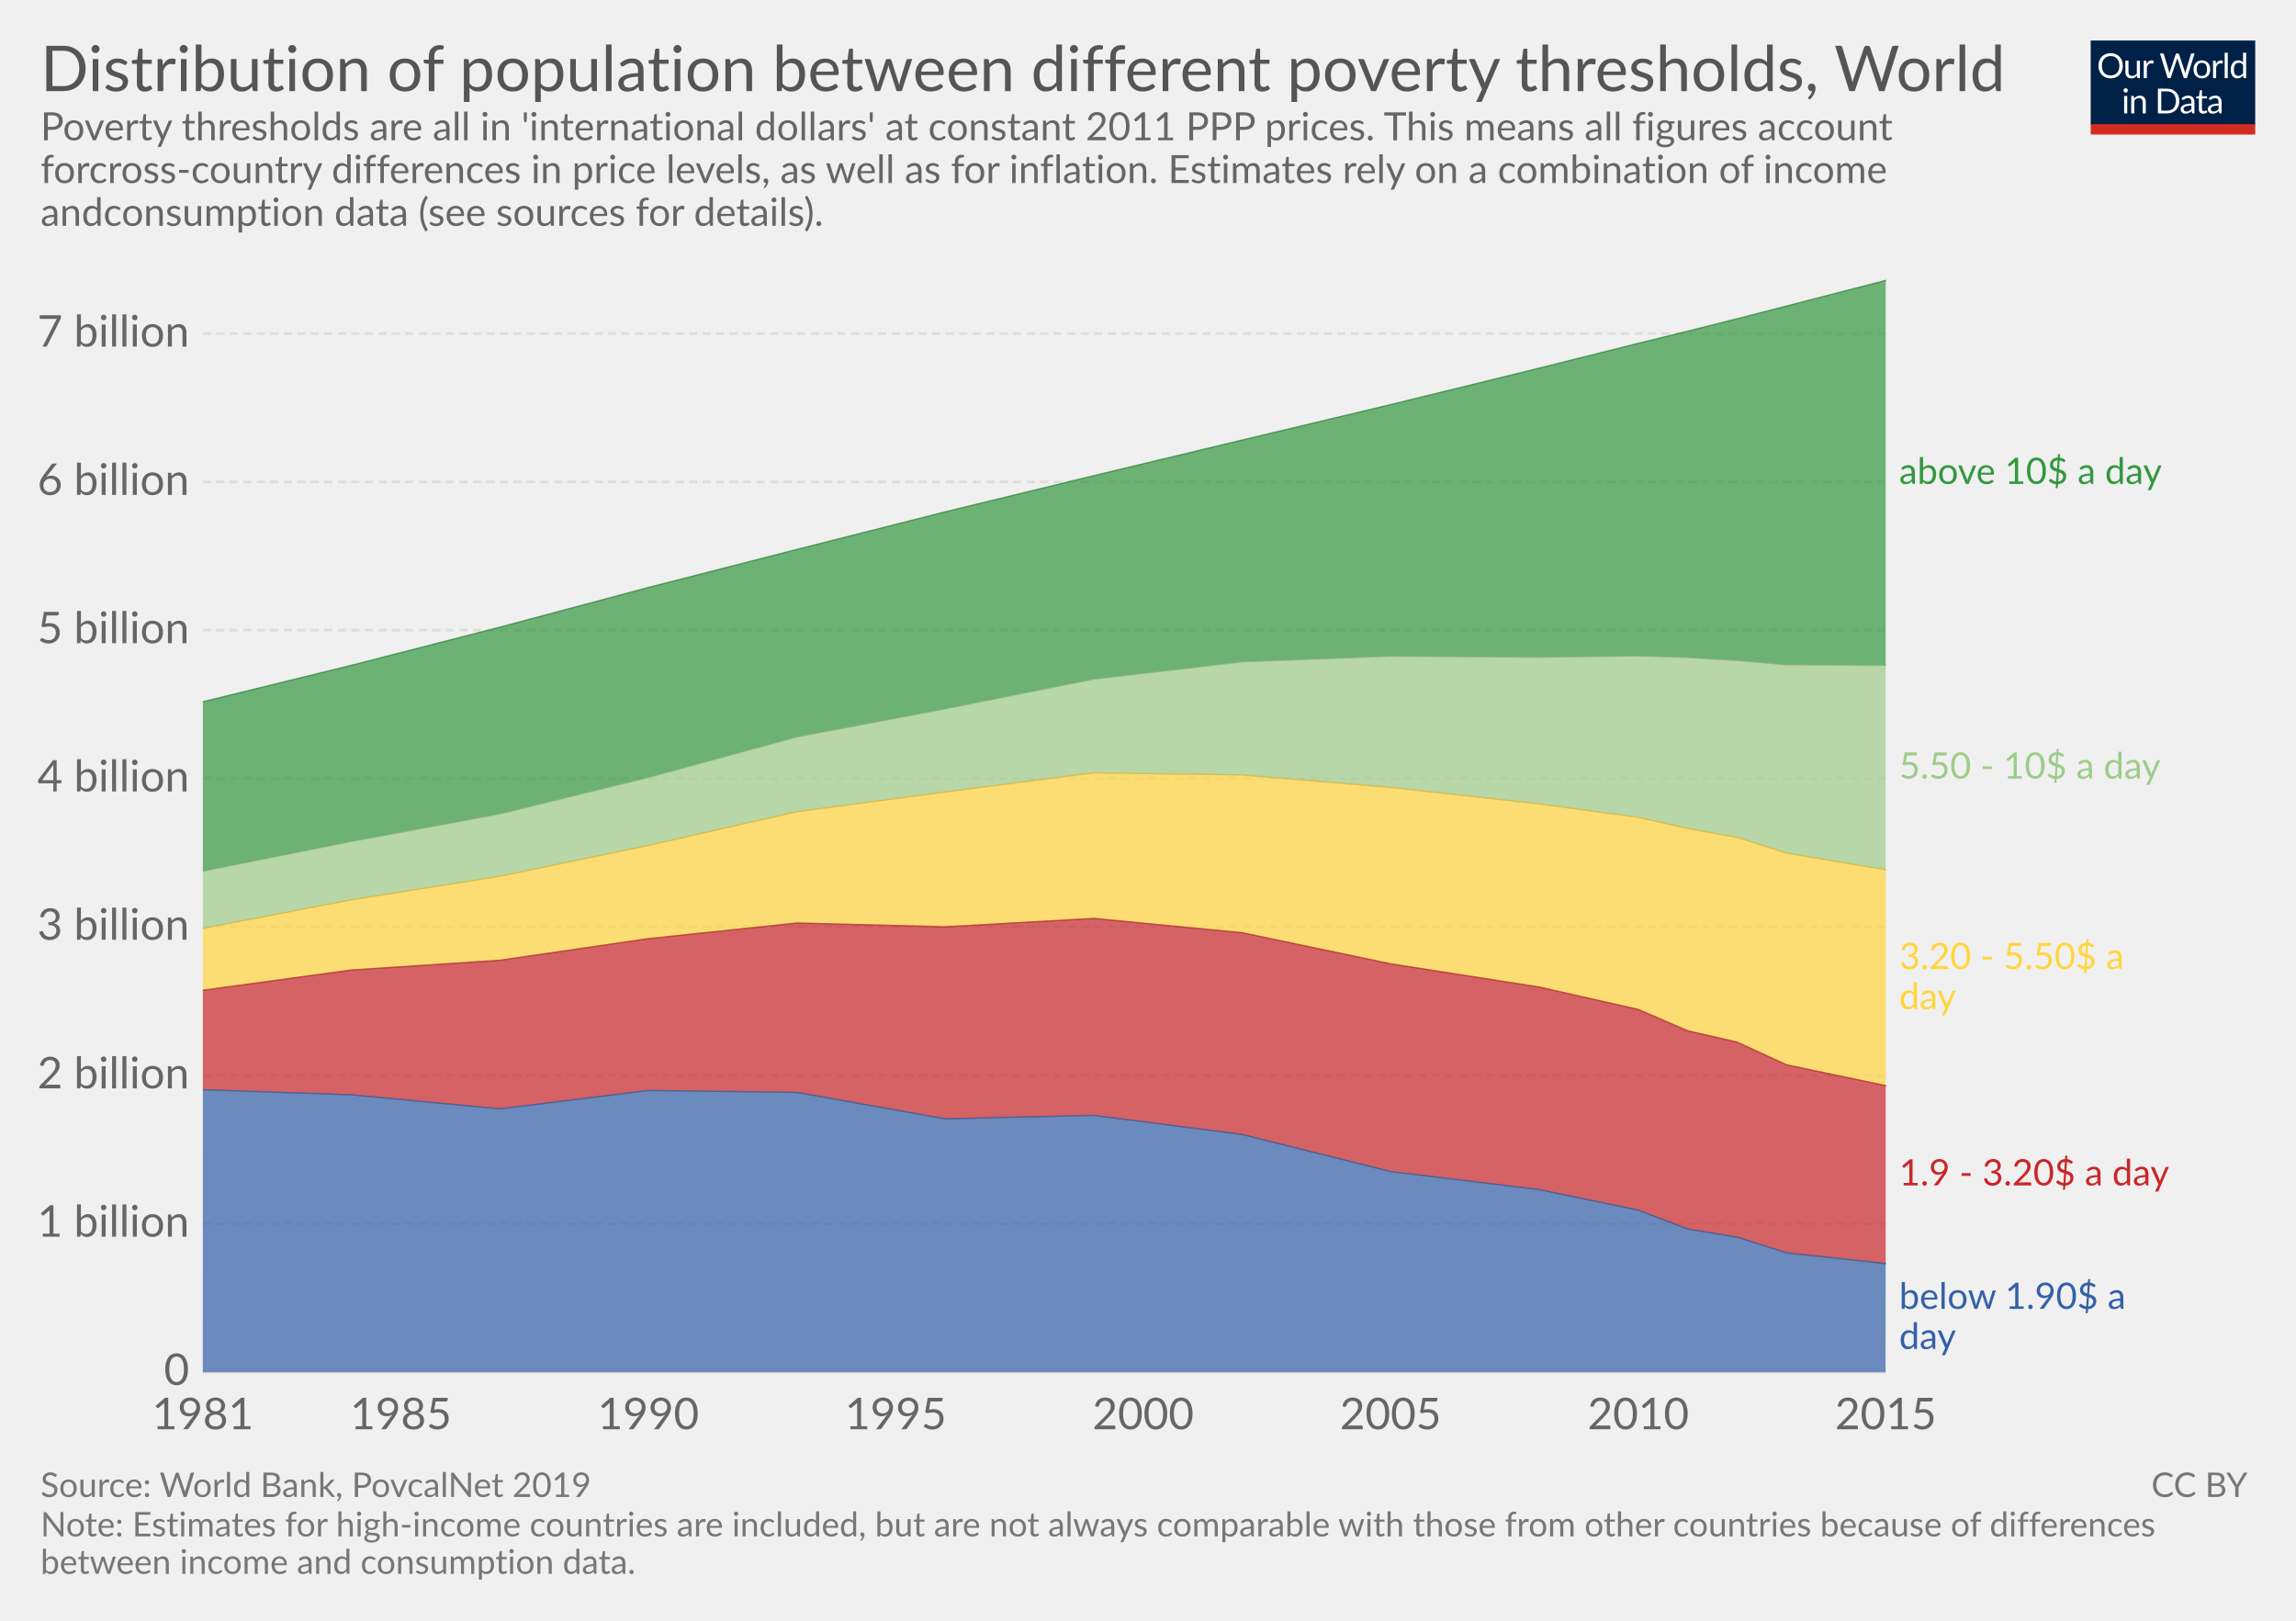
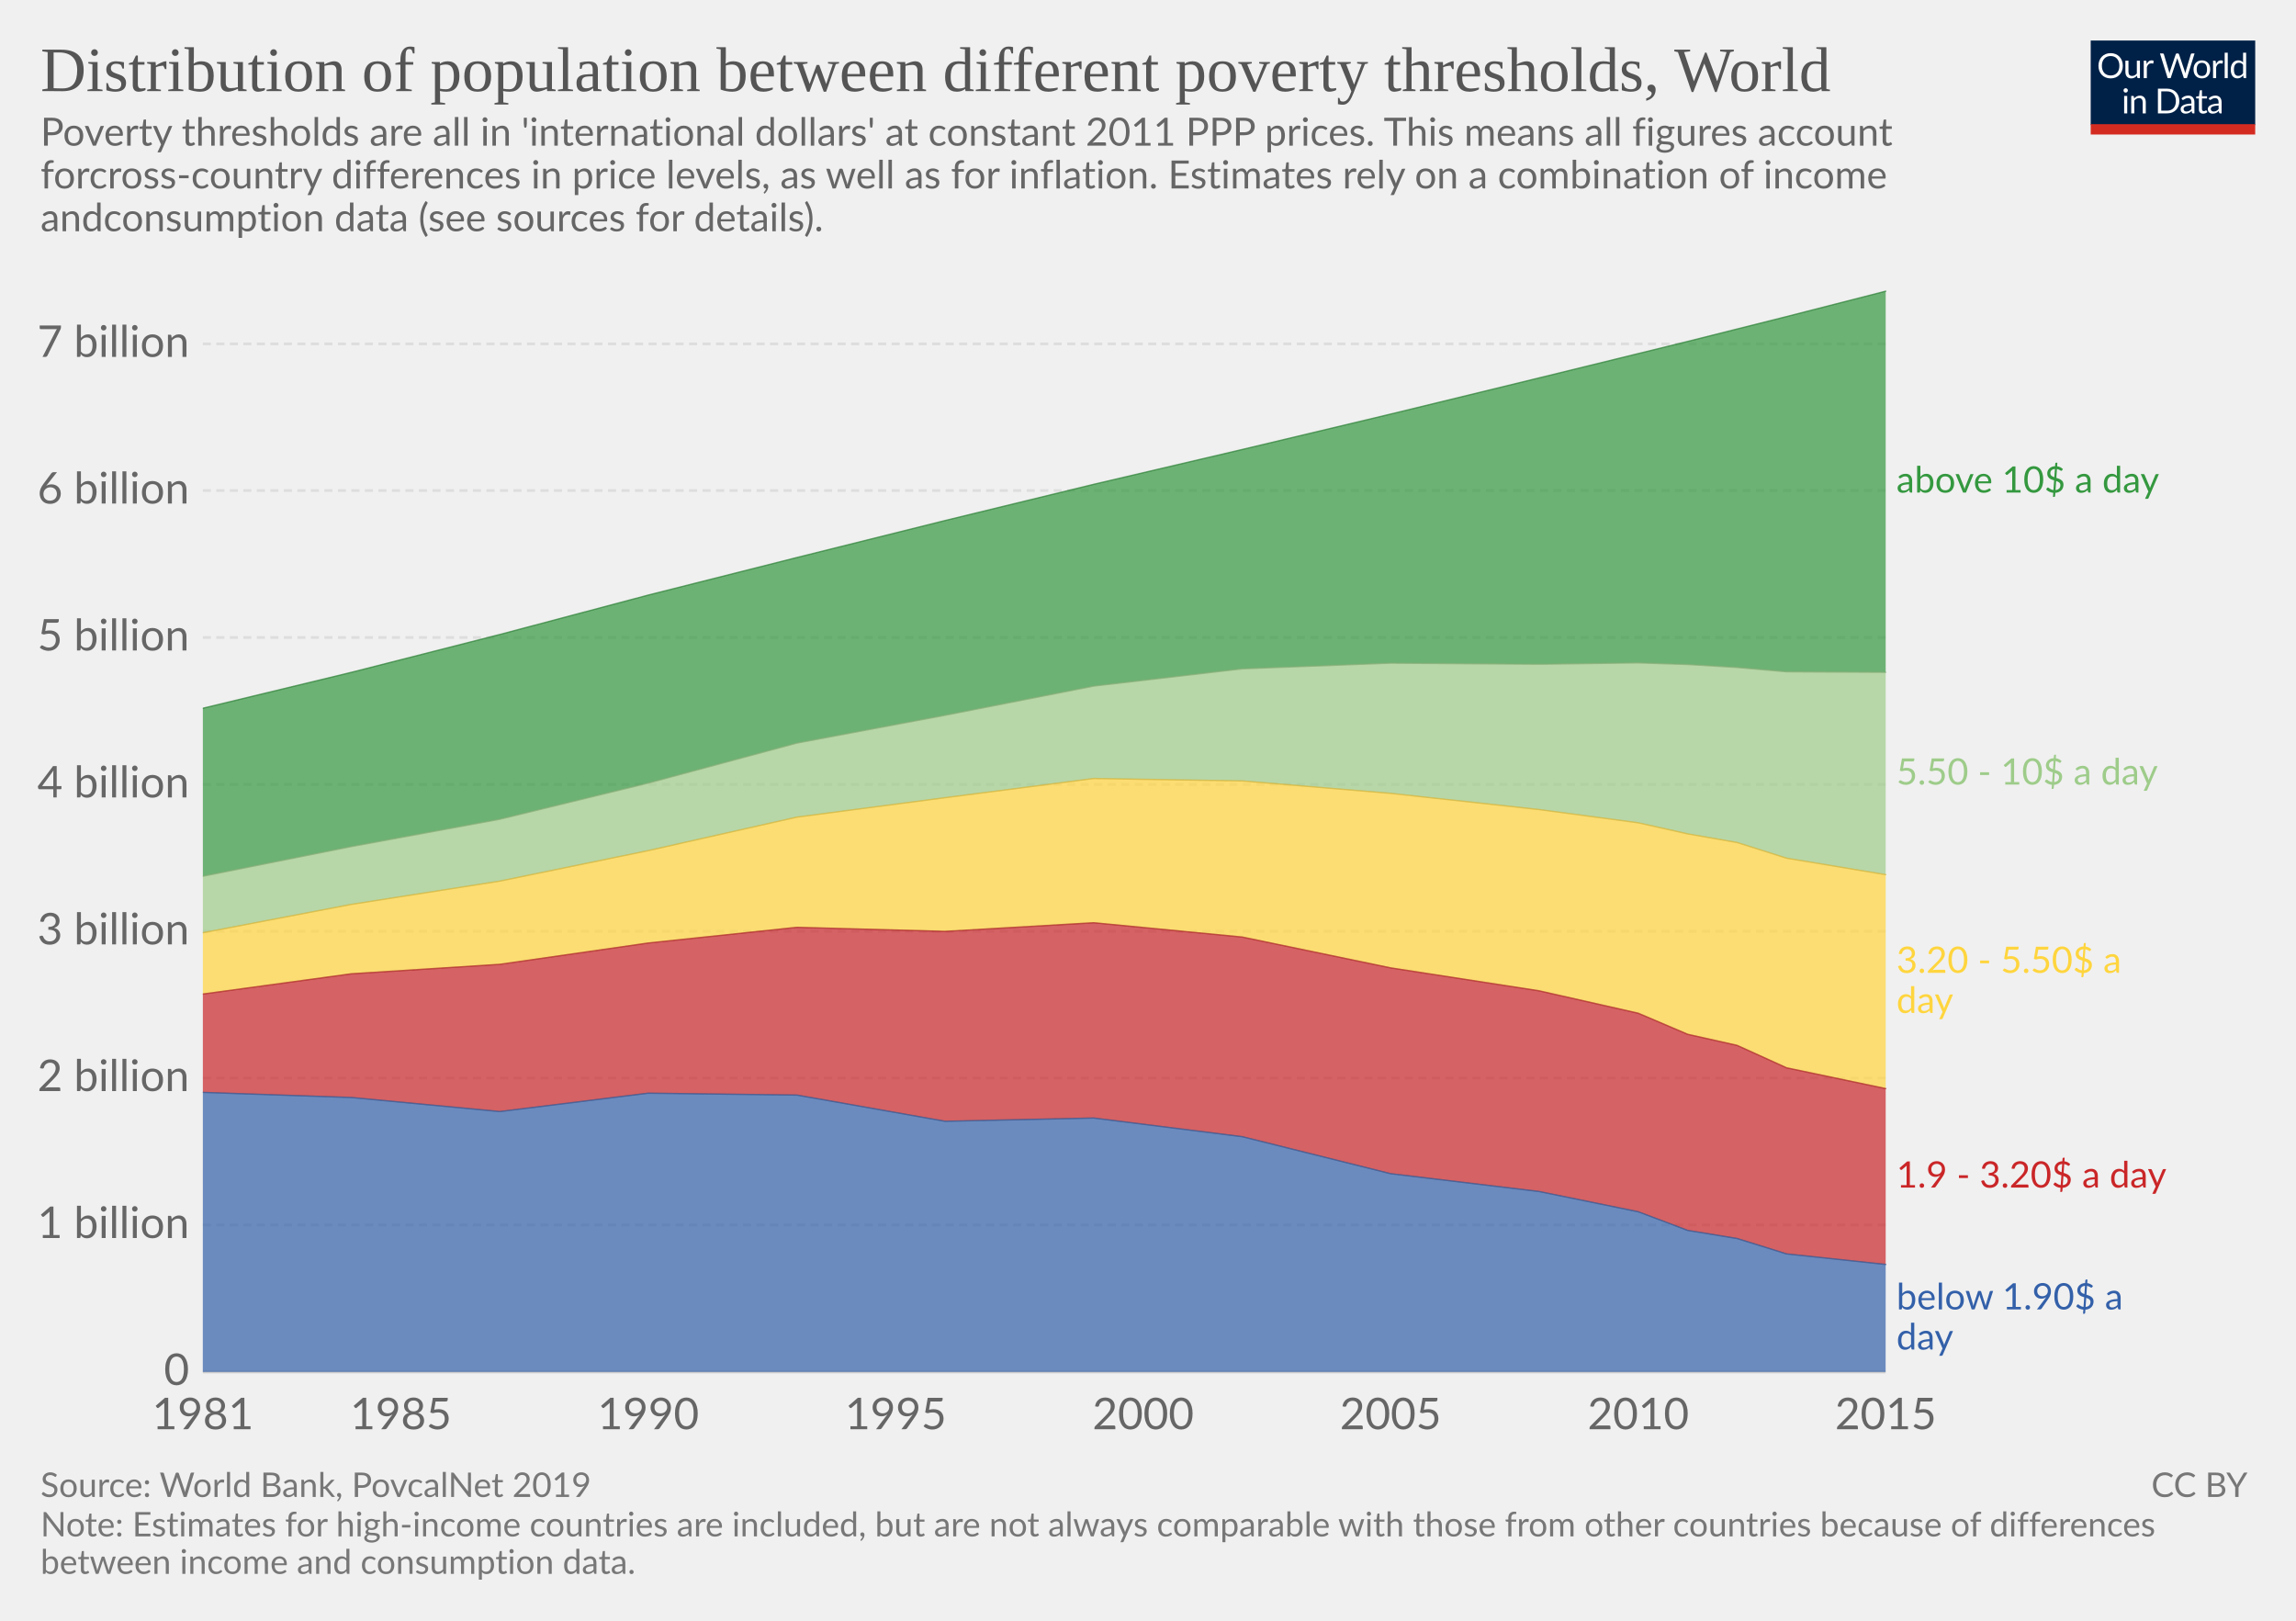
<svg xmlns="http://www.w3.org/2000/svg" version="1.1" style="font-family:Lato, 'Helvetica Neue', Helvetica, Arial, sans-serif;font-size:18px;background-color:white;text-rendering:optimizeLegibility;-webkit-font-smoothing:antialiased" width="850" height="600">
  <g class="HeaderView">
    <g transform="translate(774, 15) scale(0.29)">
      <svg width="210" height="120" viewBox="0 0 210 120" fill="none">
        <g clip-path="url(#clip0)">
          <path d="M0 0H210V107.89H0V0Z" fill="#002147" />
          <path d="M40.979 32.248C40.979 34.609 40.605 36.78 39.857 38.76C39.109 40.725 38.053 42.419 36.689 43.842C35.325 45.265 33.682 46.372 31.761 47.164C29.854 47.941 27.742 48.33 25.425 48.33C23.107 48.33 20.995 47.941 19.089 47.164C17.182 46.372 15.547 45.265 14.183 43.842C12.819 42.419 11.763 40.725 11.015 38.76C10.267 36.78 9.893 34.609 9.893 32.248C9.893 29.887 10.267 27.723 11.015 25.758C11.763 23.778 12.819 22.077 14.183 20.654C15.547 19.217 17.182 18.102 19.089 17.31C20.995 16.518 23.107 16.122 25.425 16.122C27.742 16.122 29.854 16.518 31.761 17.31C33.682 18.102 35.325 19.217 36.689 20.654C38.053 22.077 39.109 23.778 39.857 25.758C40.605 27.723 40.979 29.887 40.979 32.248ZM36.601 32.248C36.601 30.312 36.337 28.574 35.809 27.034C35.281 25.494 34.533 24.196 33.565 23.14C32.597 22.069 31.423 21.248 30.045 20.676C28.666 20.104 27.126 19.818 25.425 19.818C23.738 19.818 22.205 20.104 20.827 20.676C19.448 21.248 18.267 22.069 17.285 23.14C16.317 24.196 15.569 25.494 15.041 27.034C14.513 28.574 14.249 30.312 14.249 32.248C14.249 34.184 14.513 35.922 15.041 37.462C15.569 38.987 16.317 40.285 17.285 41.356C18.267 42.412 19.448 43.226 20.827 43.798C22.205 44.355 23.738 44.634 25.425 44.634C27.126 44.634 28.666 44.355 30.045 43.798C31.423 43.226 32.597 42.412 33.565 41.356C34.533 40.285 35.281 38.987 35.809 37.462C36.337 35.922 36.601 34.184 36.601 32.248ZM62.823 25.714V48H60.491C59.934 48 59.582 47.729 59.435 47.186L59.127 44.788C58.159 45.859 57.074 46.724 55.871 47.384C54.669 48.029 53.29 48.352 51.735 48.352C50.518 48.352 49.44 48.154 48.501 47.758C47.577 47.347 46.8 46.775 46.169 46.042C45.539 45.309 45.062 44.421 44.739 43.38C44.431 42.339 44.277 41.187 44.277 39.926V25.714H48.193V39.926C48.193 41.613 48.575 42.918 49.337 43.842C50.115 44.766 51.295 45.228 52.879 45.228C54.038 45.228 55.116 44.957 56.113 44.414C57.125 43.857 58.057 43.094 58.907 42.126V25.714H62.823ZM71.43 30.18C72.135 28.655 73 27.467 74.027 26.616C75.053 25.751 76.307 25.318 77.789 25.318C78.258 25.318 78.705 25.369 79.131 25.472C79.571 25.575 79.959 25.736 80.297 25.956L80.011 28.882C79.923 29.249 79.703 29.432 79.351 29.432C79.145 29.432 78.845 29.388 78.449 29.3C78.053 29.212 77.605 29.168 77.107 29.168C76.403 29.168 75.772 29.271 75.215 29.476C74.672 29.681 74.181 29.989 73.741 30.4C73.315 30.796 72.927 31.295 72.575 31.896C72.237 32.483 71.929 33.157 71.651 33.92V48H67.713V25.714H69.957C70.382 25.714 70.675 25.795 70.837 25.956C70.998 26.117 71.108 26.396 71.167 26.792L71.43 30.18ZM132.589 16.474L122.755 48H118.927L110.941 23.954C110.867 23.719 110.794 23.47 110.721 23.206C110.662 22.942 110.596 22.663 110.523 22.37C110.449 22.663 110.376 22.942 110.303 23.206C110.23 23.47 110.156 23.719 110.083 23.954L102.053 48H98.225L88.391 16.474H91.933C92.314 16.474 92.629 16.569 92.879 16.76C93.143 16.951 93.311 17.193 93.385 17.486L99.897 39.398C99.999 39.794 100.095 40.219 100.183 40.674C100.285 41.129 100.381 41.613 100.469 42.126C100.571 41.613 100.674 41.129 100.777 40.674C100.894 40.205 101.019 39.779 101.151 39.398L108.565 17.486C108.653 17.237 108.821 17.009 109.071 16.804C109.335 16.584 109.65 16.474 110.017 16.474H111.249C111.63 16.474 111.938 16.569 112.173 16.76C112.407 16.951 112.583 17.193 112.701 17.486L120.093 39.398C120.225 39.779 120.342 40.19 120.445 40.63C120.562 41.07 120.672 41.532 120.775 42.016C120.848 41.532 120.929 41.07 121.017 40.63C121.105 40.19 121.2 39.779 121.303 39.398L127.837 17.486C127.91 17.222 128.072 16.987 128.321 16.782C128.585 16.577 128.9 16.474 129.267 16.474H132.589ZM141.94 25.362C143.568 25.362 145.034 25.633 146.34 26.176C147.645 26.719 148.76 27.489 149.684 28.486C150.608 29.483 151.312 30.693 151.796 32.116C152.294 33.524 152.544 35.101 152.544 36.846C152.544 38.606 152.294 40.19 151.796 41.598C151.312 43.006 150.608 44.209 149.684 45.206C148.76 46.203 147.645 46.973 146.34 47.516C145.034 48.044 143.568 48.308 141.94 48.308C140.297 48.308 138.816 48.044 137.496 47.516C136.19 46.973 135.076 46.203 134.152 45.206C133.228 44.209 132.516 43.006 132.018 41.598C131.534 40.19 131.292 38.606 131.292 36.846C131.292 35.101 131.534 33.524 132.018 32.116C132.516 30.693 133.228 29.483 134.152 28.486C135.076 27.489 136.19 26.719 137.496 26.176C138.816 25.633 140.297 25.362 141.94 25.362ZM141.94 45.25C144.14 45.25 145.782 44.517 146.868 43.05C147.953 41.569 148.496 39.508 148.496 36.868C148.496 34.213 147.953 32.145 146.868 30.664C145.782 29.183 144.14 28.442 141.94 28.442C140.825 28.442 139.85 28.633 139.014 29.014C138.192 29.395 137.503 29.945 136.946 30.664C136.403 31.383 135.992 32.27 135.714 33.326C135.45 34.367 135.318 35.548 135.318 36.868C135.318 39.508 135.86 41.569 136.946 43.05C138.046 44.517 139.71 45.25 141.94 45.25ZM159.908 30.18C160.612 28.655 161.478 27.467 162.504 26.616C163.531 25.751 164.785 25.318 166.266 25.318C166.736 25.318 167.183 25.369 167.608 25.472C168.048 25.575 168.437 25.736 168.774 25.956L168.488 28.882C168.4 29.249 168.18 29.432 167.828 29.432C167.623 29.432 167.322 29.388 166.926 29.3C166.53 29.212 166.083 29.168 165.584 29.168C164.88 29.168 164.25 29.271 163.692 29.476C163.15 29.681 162.658 29.989 162.218 30.4C161.793 30.796 161.404 31.295 161.052 31.896C160.715 32.483 160.407 33.157 160.128 33.92V48H156.19V25.714H158.434C158.86 25.714 159.153 25.795 159.314 25.956C159.476 26.117 159.586 26.396 159.644 26.792L159.908 30.18ZM174.946 15.594V48H171.03V15.594H174.946ZM194.496 31.016C193.763 30.033 192.971 29.351 192.12 28.97C191.269 28.574 190.316 28.376 189.26 28.376C187.192 28.376 185.601 29.117 184.486 30.598C183.371 32.079 182.814 34.191 182.814 36.934C182.814 38.386 182.939 39.633 183.188 40.674C183.437 41.701 183.804 42.551 184.288 43.226C184.772 43.886 185.366 44.37 186.07 44.678C186.774 44.986 187.573 45.14 188.468 45.14C189.759 45.14 190.881 44.847 191.834 44.26C192.802 43.673 193.689 42.845 194.496 41.774V31.016ZM198.412 15.594V48H196.08C195.523 48 195.171 47.729 195.024 47.186L194.672 44.48C193.719 45.624 192.633 46.548 191.416 47.252C190.199 47.956 188.791 48.308 187.192 48.308C185.916 48.308 184.757 48.066 183.716 47.582C182.675 47.083 181.787 46.357 181.054 45.404C180.321 44.451 179.756 43.263 179.36 41.84C178.964 40.417 178.766 38.782 178.766 36.934C178.766 35.291 178.986 33.766 179.426 32.358C179.866 30.935 180.497 29.703 181.318 28.662C182.139 27.621 183.144 26.807 184.332 26.22C185.535 25.619 186.884 25.318 188.38 25.318C189.744 25.318 190.91 25.553 191.878 26.022C192.861 26.477 193.733 27.115 194.496 27.936V15.594H198.412ZM46.614 70.714V93H42.698V70.714H46.614ZM47.45 63.718C47.45 64.099 47.369 64.459 47.208 64.796C47.061 65.119 46.856 65.412 46.592 65.676C46.343 65.925 46.042 66.123 45.69 66.27C45.352 66.417 44.993 66.49 44.612 66.49C44.23 66.49 43.871 66.417 43.534 66.27C43.211 66.123 42.925 65.925 42.676 65.676C42.426 65.412 42.228 65.119 42.082 64.796C41.935 64.459 41.862 64.099 41.862 63.718C41.862 63.337 41.935 62.977 42.082 62.64C42.228 62.288 42.426 61.987 42.676 61.738C42.925 61.474 43.211 61.269 43.534 61.122C43.871 60.975 44.23 60.902 44.612 60.902C44.993 60.902 45.352 60.975 45.69 61.122C46.042 61.269 46.343 61.474 46.592 61.738C46.856 61.987 47.061 62.288 47.208 62.64C47.369 62.977 47.45 63.337 47.45 63.718ZM55.424 73.948C55.908 73.405 56.422 72.914 56.964 72.474C57.507 72.034 58.079 71.66 58.68 71.352C59.296 71.029 59.941 70.787 60.616 70.626C61.306 70.45 62.046 70.362 62.838 70.362C64.055 70.362 65.126 70.567 66.05 70.978C66.989 71.374 67.766 71.946 68.382 72.694C69.013 73.427 69.49 74.315 69.812 75.356C70.135 76.397 70.296 77.549 70.296 78.81V93H66.358V78.81C66.358 77.123 65.969 75.818 65.192 74.894C64.43 73.955 63.264 73.486 61.694 73.486C60.535 73.486 59.45 73.765 58.438 74.322C57.441 74.879 56.517 75.635 55.666 76.588V93H51.728V70.714H54.082C54.639 70.714 54.984 70.985 55.116 71.528L55.424 73.948ZM113.129 77.248C113.129 79.609 112.755 81.758 112.007 83.694C111.259 85.63 110.203 87.287 108.839 88.666C107.475 90.045 105.832 91.115 103.911 91.878C102.004 92.626 99.892 93 97.575 93H85.805V61.474H97.575C99.892 61.474 102.004 61.855 103.911 62.618C105.832 63.366 107.475 64.437 108.839 65.83C110.203 67.209 111.259 68.866 112.007 70.802C112.755 72.738 113.129 74.887 113.129 77.248ZM108.751 77.248C108.751 75.312 108.487 73.581 107.959 72.056C107.431 70.531 106.683 69.24 105.715 68.184C104.747 67.128 103.574 66.321 102.195 65.764C100.816 65.207 99.276 64.928 97.575 64.928H90.073V89.546H97.575C99.276 89.546 100.816 89.267 102.195 88.71C103.574 88.153 104.747 87.353 105.715 86.312C106.683 85.256 107.431 83.965 107.959 82.44C108.487 80.915 108.751 79.184 108.751 77.248ZM128.553 82.968C126.749 83.027 125.209 83.173 123.933 83.408C122.672 83.628 121.638 83.921 120.831 84.288C120.039 84.655 119.46 85.087 119.093 85.586C118.741 86.085 118.565 86.642 118.565 87.258C118.565 87.845 118.661 88.351 118.851 88.776C119.042 89.201 119.299 89.553 119.621 89.832C119.959 90.096 120.347 90.294 120.787 90.426C121.242 90.543 121.726 90.602 122.239 90.602C122.929 90.602 123.559 90.536 124.131 90.404C124.703 90.257 125.239 90.052 125.737 89.788C126.251 89.524 126.735 89.209 127.189 88.842C127.659 88.475 128.113 88.057 128.553 87.588V82.968ZM115.903 73.86C117.135 72.672 118.463 71.785 119.885 71.198C121.308 70.611 122.885 70.318 124.615 70.318C125.862 70.318 126.969 70.523 127.937 70.934C128.905 71.345 129.719 71.917 130.379 72.65C131.039 73.383 131.538 74.271 131.875 75.312C132.213 76.353 132.381 77.497 132.381 78.744V93H130.643C130.262 93 129.969 92.941 129.763 92.824C129.558 92.692 129.397 92.443 129.279 92.076L128.839 89.964C128.253 90.507 127.681 90.991 127.123 91.416C126.566 91.827 125.979 92.179 125.363 92.472C124.747 92.751 124.087 92.963 123.383 93.11C122.694 93.271 121.924 93.352 121.073 93.352C120.208 93.352 119.394 93.235 118.631 93C117.869 92.751 117.201 92.384 116.629 91.9C116.072 91.416 115.625 90.807 115.287 90.074C114.965 89.326 114.803 88.446 114.803 87.434C114.803 86.554 115.045 85.711 115.529 84.904C116.013 84.083 116.798 83.357 117.883 82.726C118.969 82.095 120.384 81.582 122.129 81.186C123.875 80.775 126.016 80.541 128.553 80.482V78.744C128.553 77.013 128.179 75.708 127.431 74.828C126.683 73.933 125.591 73.486 124.153 73.486C123.185 73.486 122.371 73.611 121.711 73.86C121.066 74.095 120.501 74.366 120.017 74.674C119.548 74.967 119.137 75.239 118.785 75.488C118.448 75.723 118.111 75.84 117.773 75.84C117.509 75.84 117.282 75.774 117.091 75.642C116.901 75.495 116.739 75.319 116.607 75.114L115.903 73.86ZM143.568 93.352C141.808 93.352 140.451 92.861 139.498 91.878C138.559 90.895 138.09 89.48 138.09 87.632V73.992H135.406C135.171 73.992 134.973 73.926 134.812 73.794C134.65 73.647 134.57 73.427 134.57 73.134V71.572L138.222 71.11L139.124 64.224C139.168 64.004 139.263 63.828 139.41 63.696C139.571 63.549 139.776 63.476 140.026 63.476H142.006V71.154H148.452V73.992H142.006V87.368C142.006 88.307 142.233 89.003 142.688 89.458C143.142 89.913 143.729 90.14 144.448 90.14C144.858 90.14 145.21 90.089 145.504 89.986C145.812 89.869 146.076 89.744 146.296 89.612C146.516 89.48 146.699 89.363 146.846 89.26C147.007 89.143 147.146 89.084 147.264 89.084C147.469 89.084 147.652 89.209 147.814 89.458L148.958 91.328C148.283 91.959 147.469 92.457 146.516 92.824C145.562 93.176 144.58 93.352 143.568 93.352ZM163.253 82.968C161.449 83.027 159.909 83.173 158.633 83.408C157.372 83.628 156.338 83.921 155.531 84.288C154.739 84.655 154.16 85.087 153.793 85.586C153.441 86.085 153.265 86.642 153.265 87.258C153.265 87.845 153.36 88.351 153.551 88.776C153.742 89.201 153.998 89.553 154.321 89.832C154.658 90.096 155.047 90.294 155.487 90.426C155.942 90.543 156.426 90.602 156.939 90.602C157.628 90.602 158.259 90.536 158.831 90.404C159.403 90.257 159.938 90.052 160.437 89.788C160.95 89.524 161.434 89.209 161.889 88.842C162.358 88.475 162.813 88.057 163.253 87.588V82.968ZM150.603 73.86C151.835 72.672 153.162 71.785 154.585 71.198C156.008 70.611 157.584 70.318 159.315 70.318C160.562 70.318 161.669 70.523 162.637 70.934C163.605 71.345 164.419 71.917 165.079 72.65C165.739 73.383 166.238 74.271 166.575 75.312C166.912 76.353 167.081 77.497 167.081 78.744V93H165.343C164.962 93 164.668 92.941 164.463 92.824C164.258 92.692 164.096 92.443 163.979 92.076L163.539 89.964C162.952 90.507 162.38 90.991 161.823 91.416C161.266 91.827 160.679 92.179 160.063 92.472C159.447 92.751 158.787 92.963 158.083 93.11C157.394 93.271 156.624 93.352 155.773 93.352C154.908 93.352 154.094 93.235 153.331 93C152.568 92.751 151.901 92.384 151.329 91.9C150.772 91.416 150.324 90.807 149.987 90.074C149.664 89.326 149.503 88.446 149.503 87.434C149.503 86.554 149.745 85.711 150.229 84.904C150.713 84.083 151.498 83.357 152.583 82.726C153.668 82.095 155.084 81.582 156.829 81.186C158.574 80.775 160.716 80.541 163.253 80.482V78.744C163.253 77.013 162.879 75.708 162.131 74.828C161.383 73.933 160.29 73.486 158.853 73.486C157.885 73.486 157.071 73.611 156.411 73.86C155.766 74.095 155.201 74.366 154.717 74.674C154.248 74.967 153.837 75.239 153.485 75.488C153.148 75.723 152.81 75.84 152.473 75.84C152.209 75.84 151.982 75.774 151.791 75.642C151.6 75.495 151.439 75.319 151.307 75.114L150.603 73.86Z" fill="white" />
          <rect y="106.789" width="210" height="13.211" fill="#D42B21" />
        </g>
        <defs>
          <clipPath id="clip0">
            <rect width="210" height="120" fill="white" />
          </clipPath>
        </defs>
      </svg>
    </g>
-     <a href="https://ourworldindata.org/grapher/distribution-of-population-poverty-thresholds" target="_blank">
+     <a href="https://ourworldindata.org/grapher/distribution-of-population-poverty-thresholds" style="font-family:&quot;Playfair Display&quot;, Georgia, &quot;Times New Roman&quot;, serif" target="_blank">
      <text font-size="23.40" x="15.0" y="33.7" fill="#555">
        <tspan x="15" y="33.72">Distribution of population between different poverty thresholds, World</tspan>
      </text>
    </a>
-     <text font-size="14.40" x="15.0" y="51.9" fill="#666">
-       <tspan x="15" y="51.92">Poverty thresholds are all in 'international dollars' at constant 2011 PPP prices. This means all figures account</tspan>
-       <tspan x="15" y="67.76">for
+     <text font-size="14.40" x="15.0" y="53.9" fill="#666">
+       <tspan x="15" y="53.92">Poverty thresholds are all in 'international dollars' at constant 2011 PPP prices. This means all figures account</tspan>
+       <tspan x="15" y="69.76">for
cross-country differences in price levels, as well as for inflation. Estimates rely on a combination of income</tspan>
-       <tspan x="15" y="83.6">and
+       <tspan x="15" y="85.6">and
consumption data (see sources for details).</tspan>
    </text>
  </g>
  <g class="StackedArea">
    <defs>
      <clipPath id="boundsClip-7">
-         <rect x="75.08" y="0" width="820" height="850.6" />
+         <rect x="75.08" y="0" width="820" height="842.6" />
      </clipPath>
    </defs>
    <g class="AxisBoxView">
      <g class="HorizontalAxis">
        <text x="75.1" y="529.1" fill="#666" text-anchor="middle" font-size="16.2">1981</text>
        <text x="148.4" y="529.1" fill="#666" text-anchor="middle" font-size="16.2">1985</text>
        <text x="240" y="529.1" fill="#666" text-anchor="middle" font-size="16.2">1990</text>
        <text x="331.6" y="529.1" fill="#666" text-anchor="middle" font-size="16.2">1995</text>
        <text x="423.2" y="529.1" fill="#666" text-anchor="middle" font-size="16.2">2000</text>
        <text x="514.8" y="529.1" fill="#666" text-anchor="middle" font-size="16.2">2005</text>
        <text x="606.5" y="529.1" fill="#666" text-anchor="middle" font-size="16.2">2010</text>
        <text x="698.1" y="529.1" fill="#666" text-anchor="middle" font-size="16.2">2015</text>
      </g>
      <g class="VerticalAxis">
        <text x="70.08" y="507.9" fill="#666" dominant-baseline="middle" text-anchor="end" font-size="16.2">0</text>
-         <text x="70.08" y="453" fill="#666" dominant-baseline="middle" text-anchor="end" font-size="16.2">1 billion</text>
-         <text x="70.08" y="398.1" fill="#666" dominant-baseline="middle" text-anchor="end" font-size="16.2">2 billion</text>
-         <text x="70.08" y="343.1" fill="#666" dominant-baseline="middle" text-anchor="end" font-size="16.2">3 billion</text>
-         <text x="70.08" y="288.2" fill="#666" dominant-baseline="middle" text-anchor="end" font-size="16.2">4 billion</text>
-         <text x="70.08" y="233.3" fill="#666" dominant-baseline="middle" text-anchor="end" font-size="16.2">5 billion</text>
-         <text x="70.08" y="178.4" fill="#666" dominant-baseline="middle" text-anchor="end" font-size="16.2">6 billion</text>
-         <text x="70.08" y="123.5" fill="#666" dominant-baseline="middle" text-anchor="end" font-size="16.2">7 billion</text>
+         <text x="70.08" y="453.5" fill="#666" dominant-baseline="middle" text-anchor="end" font-size="16.2">1 billion</text>
+         <text x="70.08" y="399.1" fill="#666" dominant-baseline="middle" text-anchor="end" font-size="16.2">2 billion</text>
+         <text x="70.08" y="344.8" fill="#666" dominant-baseline="middle" text-anchor="end" font-size="16.2">3 billion</text>
+         <text x="70.08" y="290.4" fill="#666" dominant-baseline="middle" text-anchor="end" font-size="16.2">4 billion</text>
+         <text x="70.08" y="236" fill="#666" dominant-baseline="middle" text-anchor="end" font-size="16.2">5 billion</text>
+         <text x="70.08" y="181.6" fill="#666" dominant-baseline="middle" text-anchor="end" font-size="16.2">6 billion</text>
+         <text x="70.08" y="127.3" fill="#666" dominant-baseline="middle" text-anchor="end" font-size="16.2">7 billion</text>
      </g>
      <g class="AxisGridLines">
        <line x1="75.08" y1="507.9" x2="698.08" y2="507.9" stroke="#ccc" />
-         <line x1="75.08" y1="453" x2="698.08" y2="453" stroke="#ddd" stroke-dasharray="3,2" />
-         <line x1="75.08" y1="398.1" x2="698.08" y2="398.1" stroke="#ddd" stroke-dasharray="3,2" />
-         <line x1="75.08" y1="343.1" x2="698.08" y2="343.1" stroke="#ddd" stroke-dasharray="3,2" />
-         <line x1="75.08" y1="288.2" x2="698.08" y2="288.2" stroke="#ddd" stroke-dasharray="3,2" />
-         <line x1="75.08" y1="233.3" x2="698.08" y2="233.3" stroke="#ddd" stroke-dasharray="3,2" />
-         <line x1="75.08" y1="178.4" x2="698.08" y2="178.4" stroke="#ddd" stroke-dasharray="3,2" />
-         <line x1="75.08" y1="123.5" x2="698.08" y2="123.5" stroke="#ddd" stroke-dasharray="3,2" />
+         <line x1="75.08" y1="453.5" x2="698.08" y2="453.5" stroke="#ddd" stroke-dasharray="3,2" />
+         <line x1="75.08" y1="399.1" x2="698.08" y2="399.1" stroke="#ddd" stroke-dasharray="3,2" />
+         <line x1="75.08" y1="344.8" x2="698.08" y2="344.8" stroke="#ddd" stroke-dasharray="3,2" />
+         <line x1="75.08" y1="290.4" x2="698.08" y2="290.4" stroke="#ddd" stroke-dasharray="3,2" />
+         <line x1="75.08" y1="236" x2="698.08" y2="236" stroke="#ddd" stroke-dasharray="3,2" />
+         <line x1="75.08" y1="181.6" x2="698.08" y2="181.6" stroke="#ddd" stroke-dasharray="3,2" />
+         <line x1="75.08" y1="127.3" x2="698.08" y2="127.3" stroke="#ddd" stroke-dasharray="3,2" />
      </g>
    </g>
    <g clip-path="url(#boundsClip-7)">
-       <g class="HeightedLegend">
+       <g class="HeightedLegend" style="cursor:default">
        <g class="legendMark">
-           <rect x="698.075" y="168.35" width="135.44" height="13.5" fill="#fff" opacity="0" />
-           <text font-size="13.50" x="703.1" y="179.2" fill="#34983f">
-             <tspan x="703.075" y="179.15">above 10$ a day</tspan>
+           <rect x="698.075" y="171.55" width="135.44" height="13.5" fill="#fff" opacity="0" />
+           <text font-size="13.50" x="702.1" y="182.4" fill="#34983f">
+             <tspan x="702.075" y="182.35">above 10$ a day</tspan>
          </text>
        </g>
        <g class="legendMark">
-           <rect x="698.075" y="277.45" width="133.145" height="13.5" fill="#fff" opacity="0" />
-           <text font-size="13.50" x="703.1" y="288.3" fill="#9ecc8a">
-             <tspan x="703.075" y="288.25">5.50 - 10$ a day</tspan>
+           <rect x="698.075" y="279.65" width="133.145" height="13.5" fill="#fff" opacity="0" />
+           <text font-size="13.50" x="702.1" y="290.4" fill="#9ecc8a">
+             <tspan x="702.075" y="290.45">5.50 - 10$ a day</tspan>
          </text>
        </g>
        <g class="legendMark">
-           <rect x="698.075" y="347.95" width="118.835" height="28.1" fill="#fff" opacity="0" />
-           <text font-size="13.50" x="703.1" y="358.8" fill="#ffd53e">
-             <tspan x="703.075" y="358.75">3.20 - 5.50$ a</tspan>
-             <tspan x="703.075" y="373.6">day</tspan>
+           <rect x="698.075" y="349.35" width="118.835" height="28.1" fill="#fff" opacity="0" />
+           <text font-size="13.50" x="702.1" y="360.1" fill="#ffd53e">
+             <tspan x="702.075" y="360.15">3.20 - 5.50$ a</tspan>
+             <tspan x="702.075" y="375">day</tspan>
          </text>
        </g>
        <g class="legendMark">
-           <rect x="698.075" y="428.05" width="136.925" height="13.5" fill="#fff" opacity="0" />
-           <text font-size="13.50" x="703.1" y="438.9" fill="#ca2628">
-             <tspan x="703.075" y="438.85">1.9 - 3.20$ a day</tspan>
+           <rect x="698.075" y="428.85" width="136.925" height="13.5" fill="#fff" opacity="0" />
+           <text font-size="13.50" x="702.1" y="439.7" fill="#ca2628">
+             <tspan x="702.075" y="439.65">1.9 - 3.20$ a day</tspan>
          </text>
        </g>
        <g class="legendMark">
-           <rect x="698.075" y="473.75" width="119.51" height="28.1" fill="#fff" opacity="0" />
-           <text font-size="13.50" x="703.1" y="484.6" fill="#3360a9">
-             <tspan x="703.075" y="484.55">below 1.90$ a</tspan>
-             <tspan x="703.075" y="499.4">day</tspan>
+           <rect x="698.075" y="473.95" width="119.51" height="28.1" fill="#fff" opacity="0" />
+           <text font-size="13.50" x="702.1" y="484.8" fill="#3360a9">
+             <tspan x="702.075" y="484.75">below 1.90$ a</tspan>
+             <tspan x="702.075" y="499.6">day</tspan>
          </text>
        </g>
      </g>
      <g class="Areas">
-         <rect x="75.08" y="103.8" width="622.995" height="404.1" opacity="0" fill="rgba(255,255,255,0)" />
-         <path class="World_4-area" stroke-linecap="round" d="M75.1 403.4L130.1 405.3L185 410.5L240 403.7L295 404.4L349.9 414.2L404.9 412.9L459.9 420L514.8 433.7L569.8 440.4L606.5 448L624.8 455L643.1 458L661.4 463.8L698.1 467.8L698.075 507.9L75.08 507.9" fill="#3360a9" fill-opacity="0.7" />
-         <path class="World_3-area" stroke-linecap="round" d="M75.1 366.6L130.1 359.1L185 355.5L240 347.5L295 341.7L349.9 343.1L404.9 340L459.9 345.3L514.8 356.8L569.8 365.4L606.5 373.7L624.8 381.6L643.1 385.8L661.4 394.2L698.1 401.9L698.1 467.8L661.4 463.8L643.1 458L624.8 455L606.5 448L569.8 440.4L514.8 433.7L459.9 420L404.9 412.9L349.9 414.2L295 404.4L240 403.7L185 410.5L130.1 405.3L75.1 403.4" fill="#ca2628" fill-opacity="0.7" />
-         <path class="World_2-area" stroke-linecap="round" d="M75.1 343.7L130.1 333.1L185 324.4L240 313L295 300.5L349.9 293.2L404.9 286.1L459.9 286.9L514.8 291.5L569.8 297.6L606.5 302.6L624.8 306.7L643.1 310L661.4 315.8L698.1 322L698.1 401.9L661.4 394.2L643.1 385.8L624.8 381.6L606.5 373.7L569.8 365.4L514.8 356.8L459.9 345.3L404.9 340L349.9 343.1L295 341.7L240 347.5L185 355.5L130.1 359.1L75.1 366.6" fill="#ffd53e" fill-opacity="0.7" />
-         <path class="World_1-area" stroke-linecap="round" d="M75.1 322.5L130.1 311.5L185 301.3L240 287.8L295 272.8L349.9 262.4L404.9 251.4L459.9 245L514.8 242.9L569.8 243.3L606.5 242.8L624.8 243.4L643.1 244.5L661.4 246.1L698.1 246.3L698.1 322L661.4 315.8L643.1 310L624.8 306.7L606.5 302.6L569.8 297.6L514.8 291.5L459.9 286.9L404.9 286.1L349.9 293.2L295 300.5L240 313L185 324.4L130.1 333.1L75.1 343.7" fill="#9ecc8a" fill-opacity="0.7" />
-         <path class="World_0-area" stroke-linecap="round" d="M75.1 259.8L130.1 246.3L185 232.2L240 217.5L295 203.4L349.9 189.5L404.9 176.1L459.9 162.9L514.8 149.8L569.8 136.3L606.5 127.1L624.8 122.6L643.1 118L661.4 113.3L698.1 103.8L698.1 246.3L661.4 246.1L643.1 244.5L624.8 243.4L606.5 242.8L569.8 243.3L514.8 242.9L459.9 245L404.9 251.4L349.9 262.4L295 272.8L240 287.8L185 301.3L130.1 311.5L75.1 322.5" fill="#34983f" fill-opacity="0.7" />
-         <path class="World_4-border" stroke-linecap="round" d="M75.1 403.4L130.1 405.3L185 410.5L240 403.7L295 404.4L349.9 414.2L404.9 412.9L459.9 420L514.8 433.7L569.8 440.4L606.5 448L624.8 455L643.1 458L661.4 463.8L698.1 467.8" stroke="rgb(43, 80, 141)" stroke-opacity="0.7" stroke-width="0.5" fill="none" />
-         <path class="World_3-border" stroke-linecap="round" d="M75.1 366.6L130.1 359.1L185 355.5L240 347.5L295 341.7L349.9 343.1L404.9 340L459.9 345.3L514.8 356.8L569.8 365.4L606.5 373.7L624.8 381.6L643.1 385.8L661.4 394.2L698.1 401.9" stroke="rgb(169, 32, 33)" stroke-opacity="0.7" stroke-width="0.5" fill="none" />
-         <path class="World_2-border" stroke-linecap="round" d="M75.1 343.7L130.1 333.1L185 324.4L240 313L295 300.5L349.9 293.2L404.9 286.1L459.9 286.9L514.8 291.5L569.8 297.6L606.5 302.6L624.8 306.7L643.1 310L661.4 315.8L698.1 322" stroke="rgb(213, 178, 52)" stroke-opacity="0.7" stroke-width="0.5" fill="none" />
-         <path class="World_1-border" stroke-linecap="round" d="M75.1 322.5L130.1 311.5L185 301.3L240 287.8L295 272.8L349.9 262.4L404.9 251.4L459.9 245L514.8 242.9L569.8 243.3L606.5 242.8L624.8 243.4L643.1 244.5L661.4 246.1L698.1 246.3" stroke="rgb(132, 171, 115)" stroke-opacity="0.7" stroke-width="0.5" fill="none" />
-         <path class="World_0-border" stroke-linecap="round" d="M75.1 259.8L130.1 246.3L185 232.2L240 217.5L295 203.4L349.9 189.5L404.9 176.1L459.9 162.9L514.8 149.8L569.8 136.3L606.5 127.1L624.8 122.6L643.1 118L661.4 113.3L698.1 103.8" stroke="rgb(44, 127, 53)" stroke-opacity="0.7" stroke-width="0.5" fill="none" />
+         <rect x="75.08" y="107.8" width="622.995" height="400.1" opacity="0" fill="rgba(255,255,255,0)" />
+         <path class="World_4-area" stroke-linecap="round" d="M75.1 404.4L130.1 406.3L185 411.5L240 404.7L295 405.4L349.9 415.1L404.9 413.9L459.9 420.8L514.8 434.5L569.8 441.1L606.5 448.6L624.8 455.5L643.1 458.5L661.4 464.2L698.1 468.1L698.075 507.9L75.08 507.9" fill="#3360a9" fill-opacity="0.7" />
+         <path class="World_3-area" stroke-linecap="round" d="M75.1 368L130.1 360.5L185 357L240 349.1L295 343.3L349.9 344.8L404.9 341.6L459.9 346.9L514.8 358.3L569.8 366.8L606.5 375.1L624.8 382.9L643.1 387L661.4 395.3L698.1 403L698.1 468.1L661.4 464.2L643.1 458.5L624.8 455.5L606.5 448.6L569.8 441.1L514.8 434.5L459.9 420.8L404.9 413.9L349.9 415.1L295 405.4L240 404.7L185 411.5L130.1 406.3L75.1 404.4" fill="#ca2628" fill-opacity="0.7" />
+         <path class="World_2-area" stroke-linecap="round" d="M75.1 345.3L130.1 334.8L185 326.2L240 314.9L295 302.5L349.9 295.3L404.9 288.2L459.9 289.1L514.8 293.7L569.8 299.7L606.5 304.6L624.8 308.7L643.1 311.9L661.4 317.7L698.1 323.8L698.1 403L661.4 395.3L643.1 387L624.8 382.9L606.5 375.1L569.8 366.8L514.8 358.3L459.9 346.9L404.9 341.6L349.9 344.8L295 343.3L240 349.1L185 357L130.1 360.5L75.1 368" fill="#ffd53e" fill-opacity="0.7" />
+         <path class="World_1-area" stroke-linecap="round" d="M75.1 324.4L130.1 313.4L185 303.3L240 289.9L295 275.1L349.9 264.8L404.9 254L459.9 247.6L514.8 245.5L569.8 245.9L606.5 245.4L624.8 246L643.1 247.1L661.4 248.7L698.1 248.9L698.1 323.8L661.4 317.7L643.1 311.9L624.8 308.7L606.5 304.6L569.8 299.7L514.8 293.7L459.9 289.1L404.9 288.2L349.9 295.3L295 302.5L240 314.9L185 326.2L130.1 334.8L75.1 345.3" fill="#9ecc8a" fill-opacity="0.7" />
+         <path class="World_0-area" stroke-linecap="round" d="M75.1 262.2L130.1 248.9L185 234.9L240 220.3L295 206.4L349.9 192.7L404.9 179.3L459.9 166.4L514.8 153.3L569.8 139.9L606.5 130.9L624.8 126.4L643.1 121.8L661.4 117.2L698.1 107.8L698.1 248.9L661.4 248.7L643.1 247.1L624.8 246L606.5 245.4L569.8 245.9L514.8 245.5L459.9 247.6L404.9 254L349.9 264.8L295 275.1L240 289.9L185 303.3L130.1 313.4L75.1 324.4" fill="#34983f" fill-opacity="0.7" />
+         <path class="World_4-border" stroke-linecap="round" d="M75.1 404.4L130.1 406.3L185 411.5L240 404.7L295 405.4L349.9 415.1L404.9 413.9L459.9 420.8L514.8 434.5L569.8 441.1L606.5 448.6L624.8 455.5L643.1 458.5L661.4 464.2L698.1 468.1" stroke="rgb(43, 80, 141)" stroke-opacity="0.7" stroke-width="0.5" fill="none" />
+         <path class="World_3-border" stroke-linecap="round" d="M75.1 368L130.1 360.5L185 357L240 349.1L295 343.3L349.9 344.8L404.9 341.6L459.9 346.9L514.8 358.3L569.8 366.8L606.5 375.1L624.8 382.9L643.1 387L661.4 395.3L698.1 403" stroke="rgb(169, 32, 33)" stroke-opacity="0.7" stroke-width="0.5" fill="none" />
+         <path class="World_2-border" stroke-linecap="round" d="M75.1 345.3L130.1 334.8L185 326.2L240 314.9L295 302.5L349.9 295.3L404.9 288.2L459.9 289.1L514.8 293.7L569.8 299.7L606.5 304.6L624.8 308.7L643.1 311.9L661.4 317.7L698.1 323.8" stroke="rgb(213, 178, 52)" stroke-opacity="0.7" stroke-width="0.5" fill="none" />
+         <path class="World_1-border" stroke-linecap="round" d="M75.1 324.4L130.1 313.4L185 303.3L240 289.9L295 275.1L349.9 264.8L404.9 254L459.9 247.6L514.8 245.5L569.8 245.9L606.5 245.4L624.8 246L643.1 247.1L661.4 248.7L698.1 248.9" stroke="rgb(132, 171, 115)" stroke-opacity="0.7" stroke-width="0.5" fill="none" />
+         <path class="World_0-border" stroke-linecap="round" d="M75.1 262.2L130.1 248.9L185 234.9L240 220.3L295 206.4L349.9 192.7L404.9 179.3L459.9 166.4L514.8 153.3L569.8 139.9L606.5 130.9L624.8 126.4L643.1 121.8L661.4 117.2L698.1 107.8" stroke="rgb(44, 127, 53)" stroke-opacity="0.7" stroke-width="0.5" fill="none" />
      </g>
    </g>
  </g>
  <g class="SourcesFooter" style="fill:#777">
    <g class="clickable" style="fill:#777">
      <text font-size="12.60" x="15.0" y="554.2">
        <tspan x="15" y="554.18">Source: World Bank, PovcalNet 2019</tspan>
      </text>
    </g>
    <text font-size="12.60" x="15.0" y="568.8">
      <tspan x="15" y="568.78">Note: Estimates for high-income countries are included, but are not always comparable with those from other countries because of differences</tspan>
      <tspan x="15" y="582.64">between income and consumption data.</tspan>
    </text>
    <text font-size="12.60" x="796.4" y="554.2">
      <tspan x="796.444" y="554.18">
        <a style="fill: #777;" class="cclogo" href="http://creativecommons.org/licenses/by/4.0/deed.en_US" target="_blank">CC BY</a>
      </tspan>
    </text>
  </g>
</svg>
